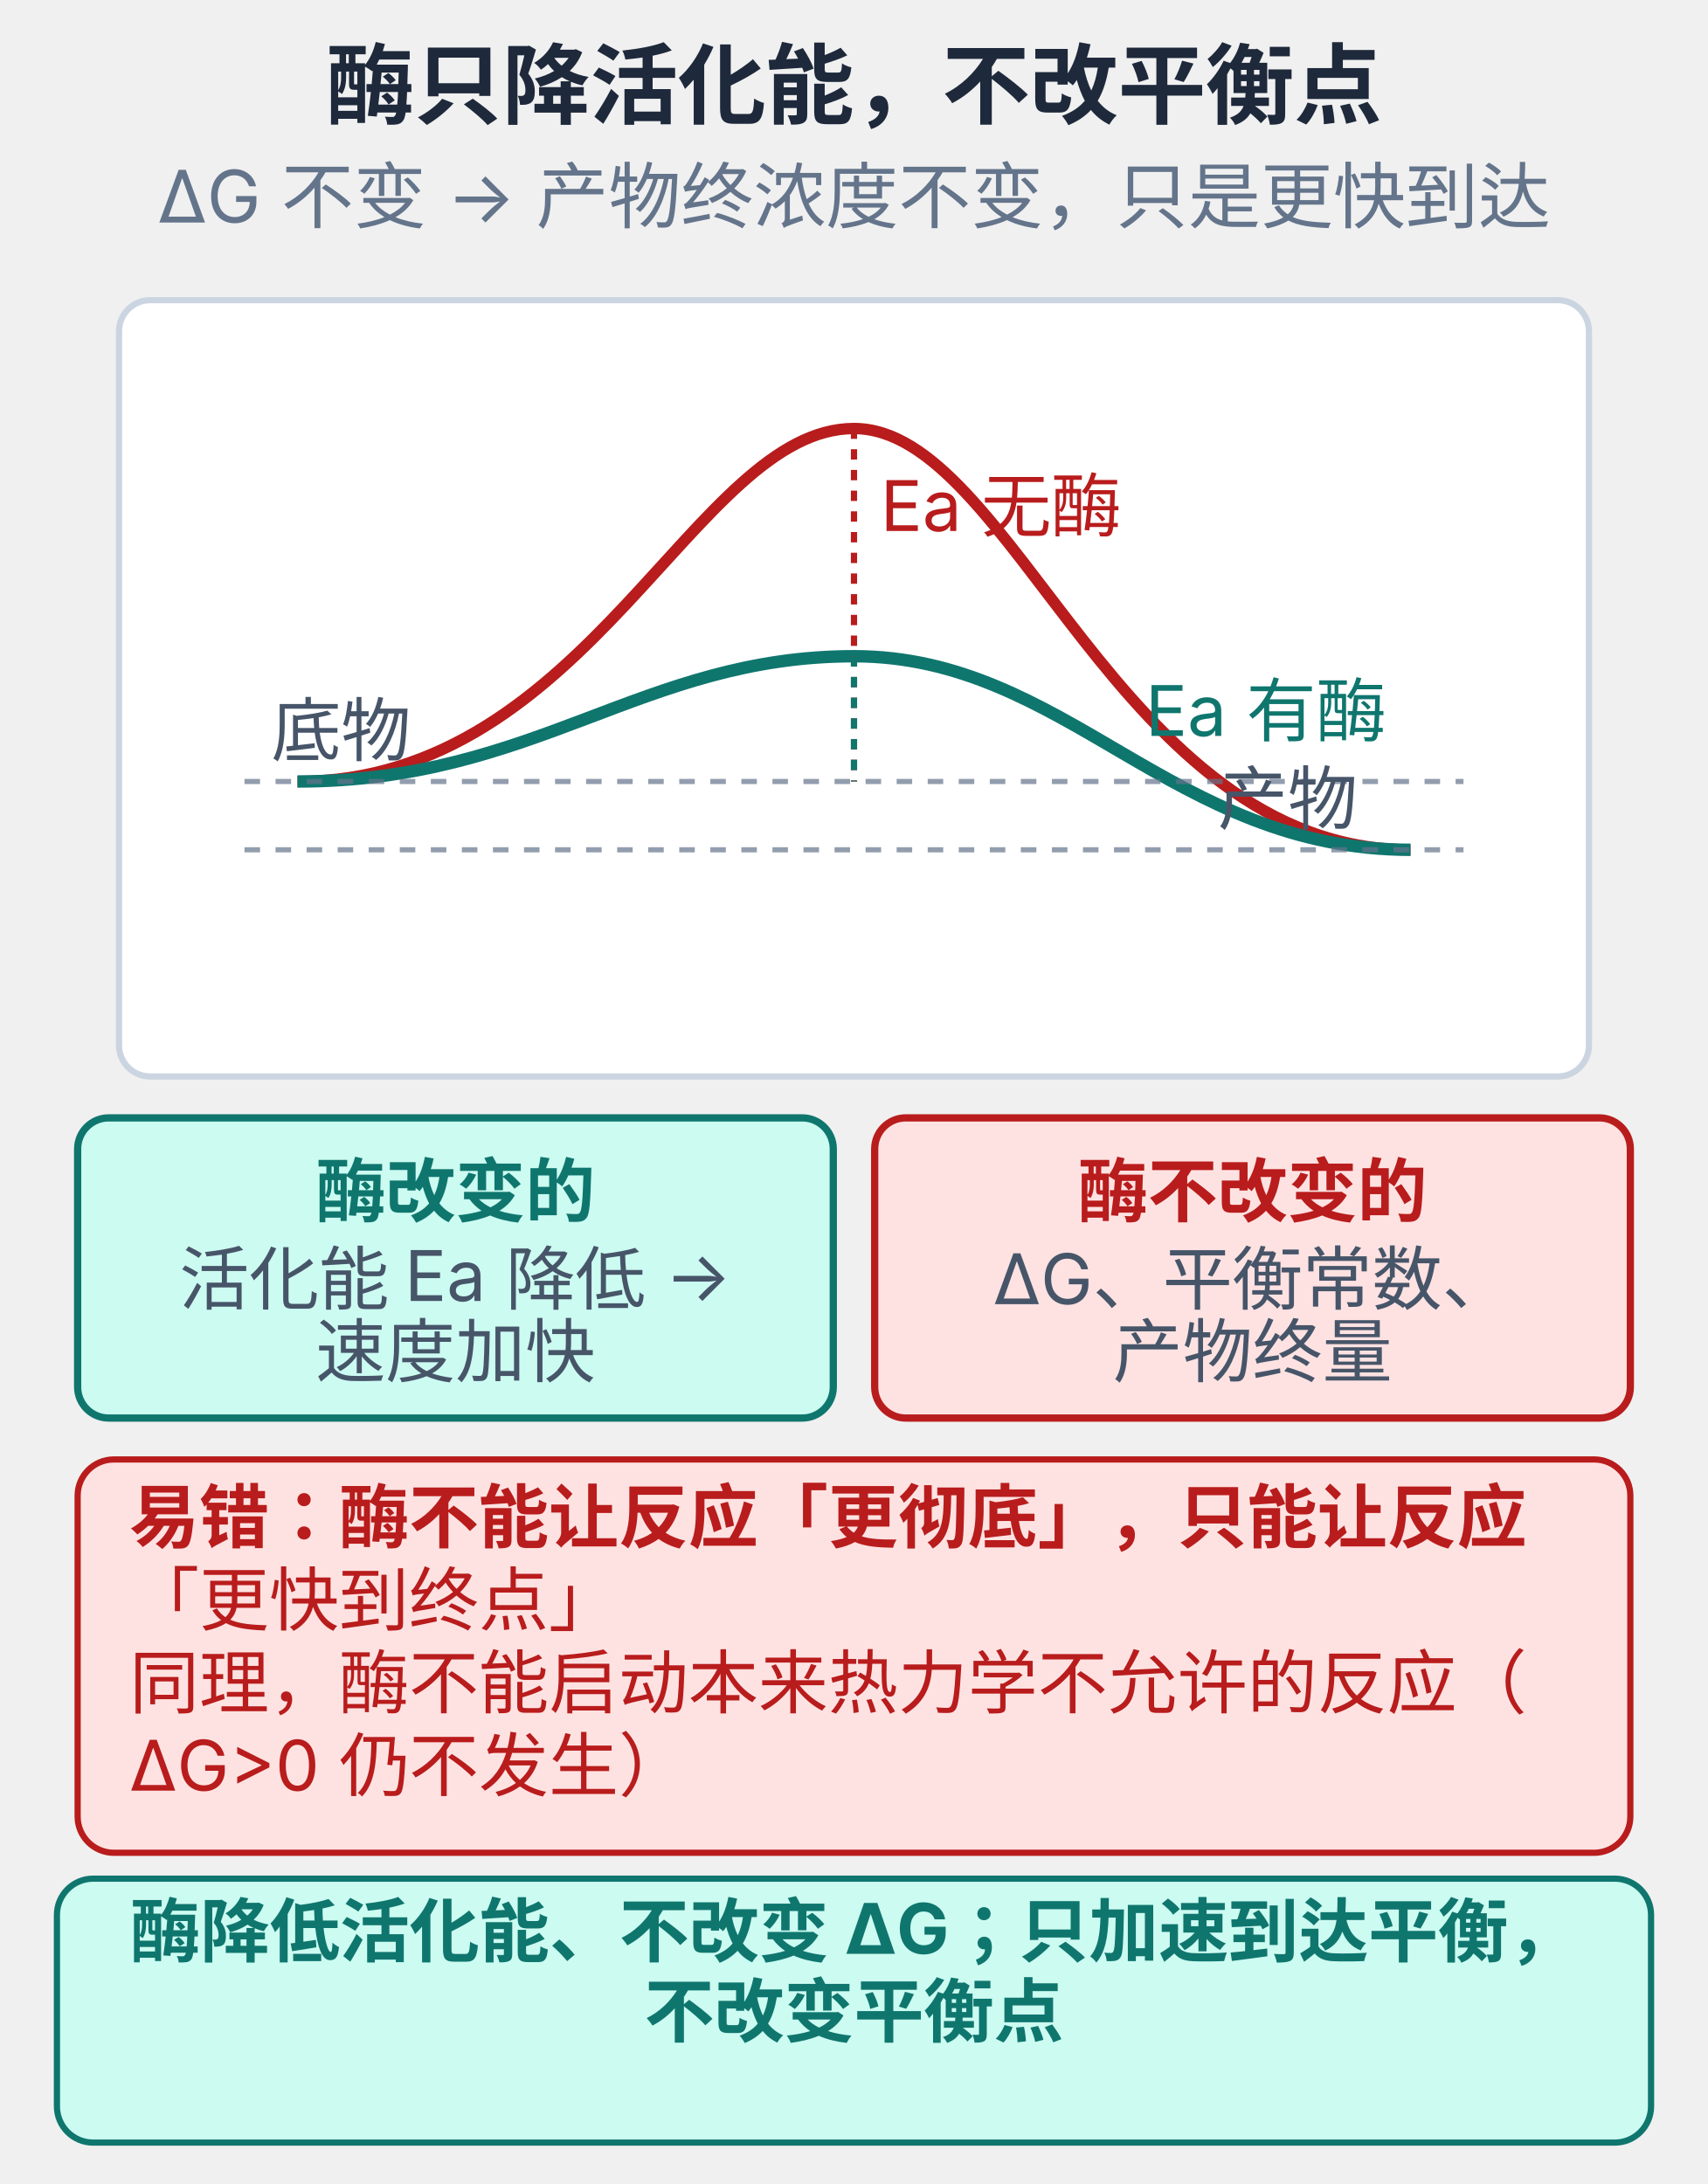
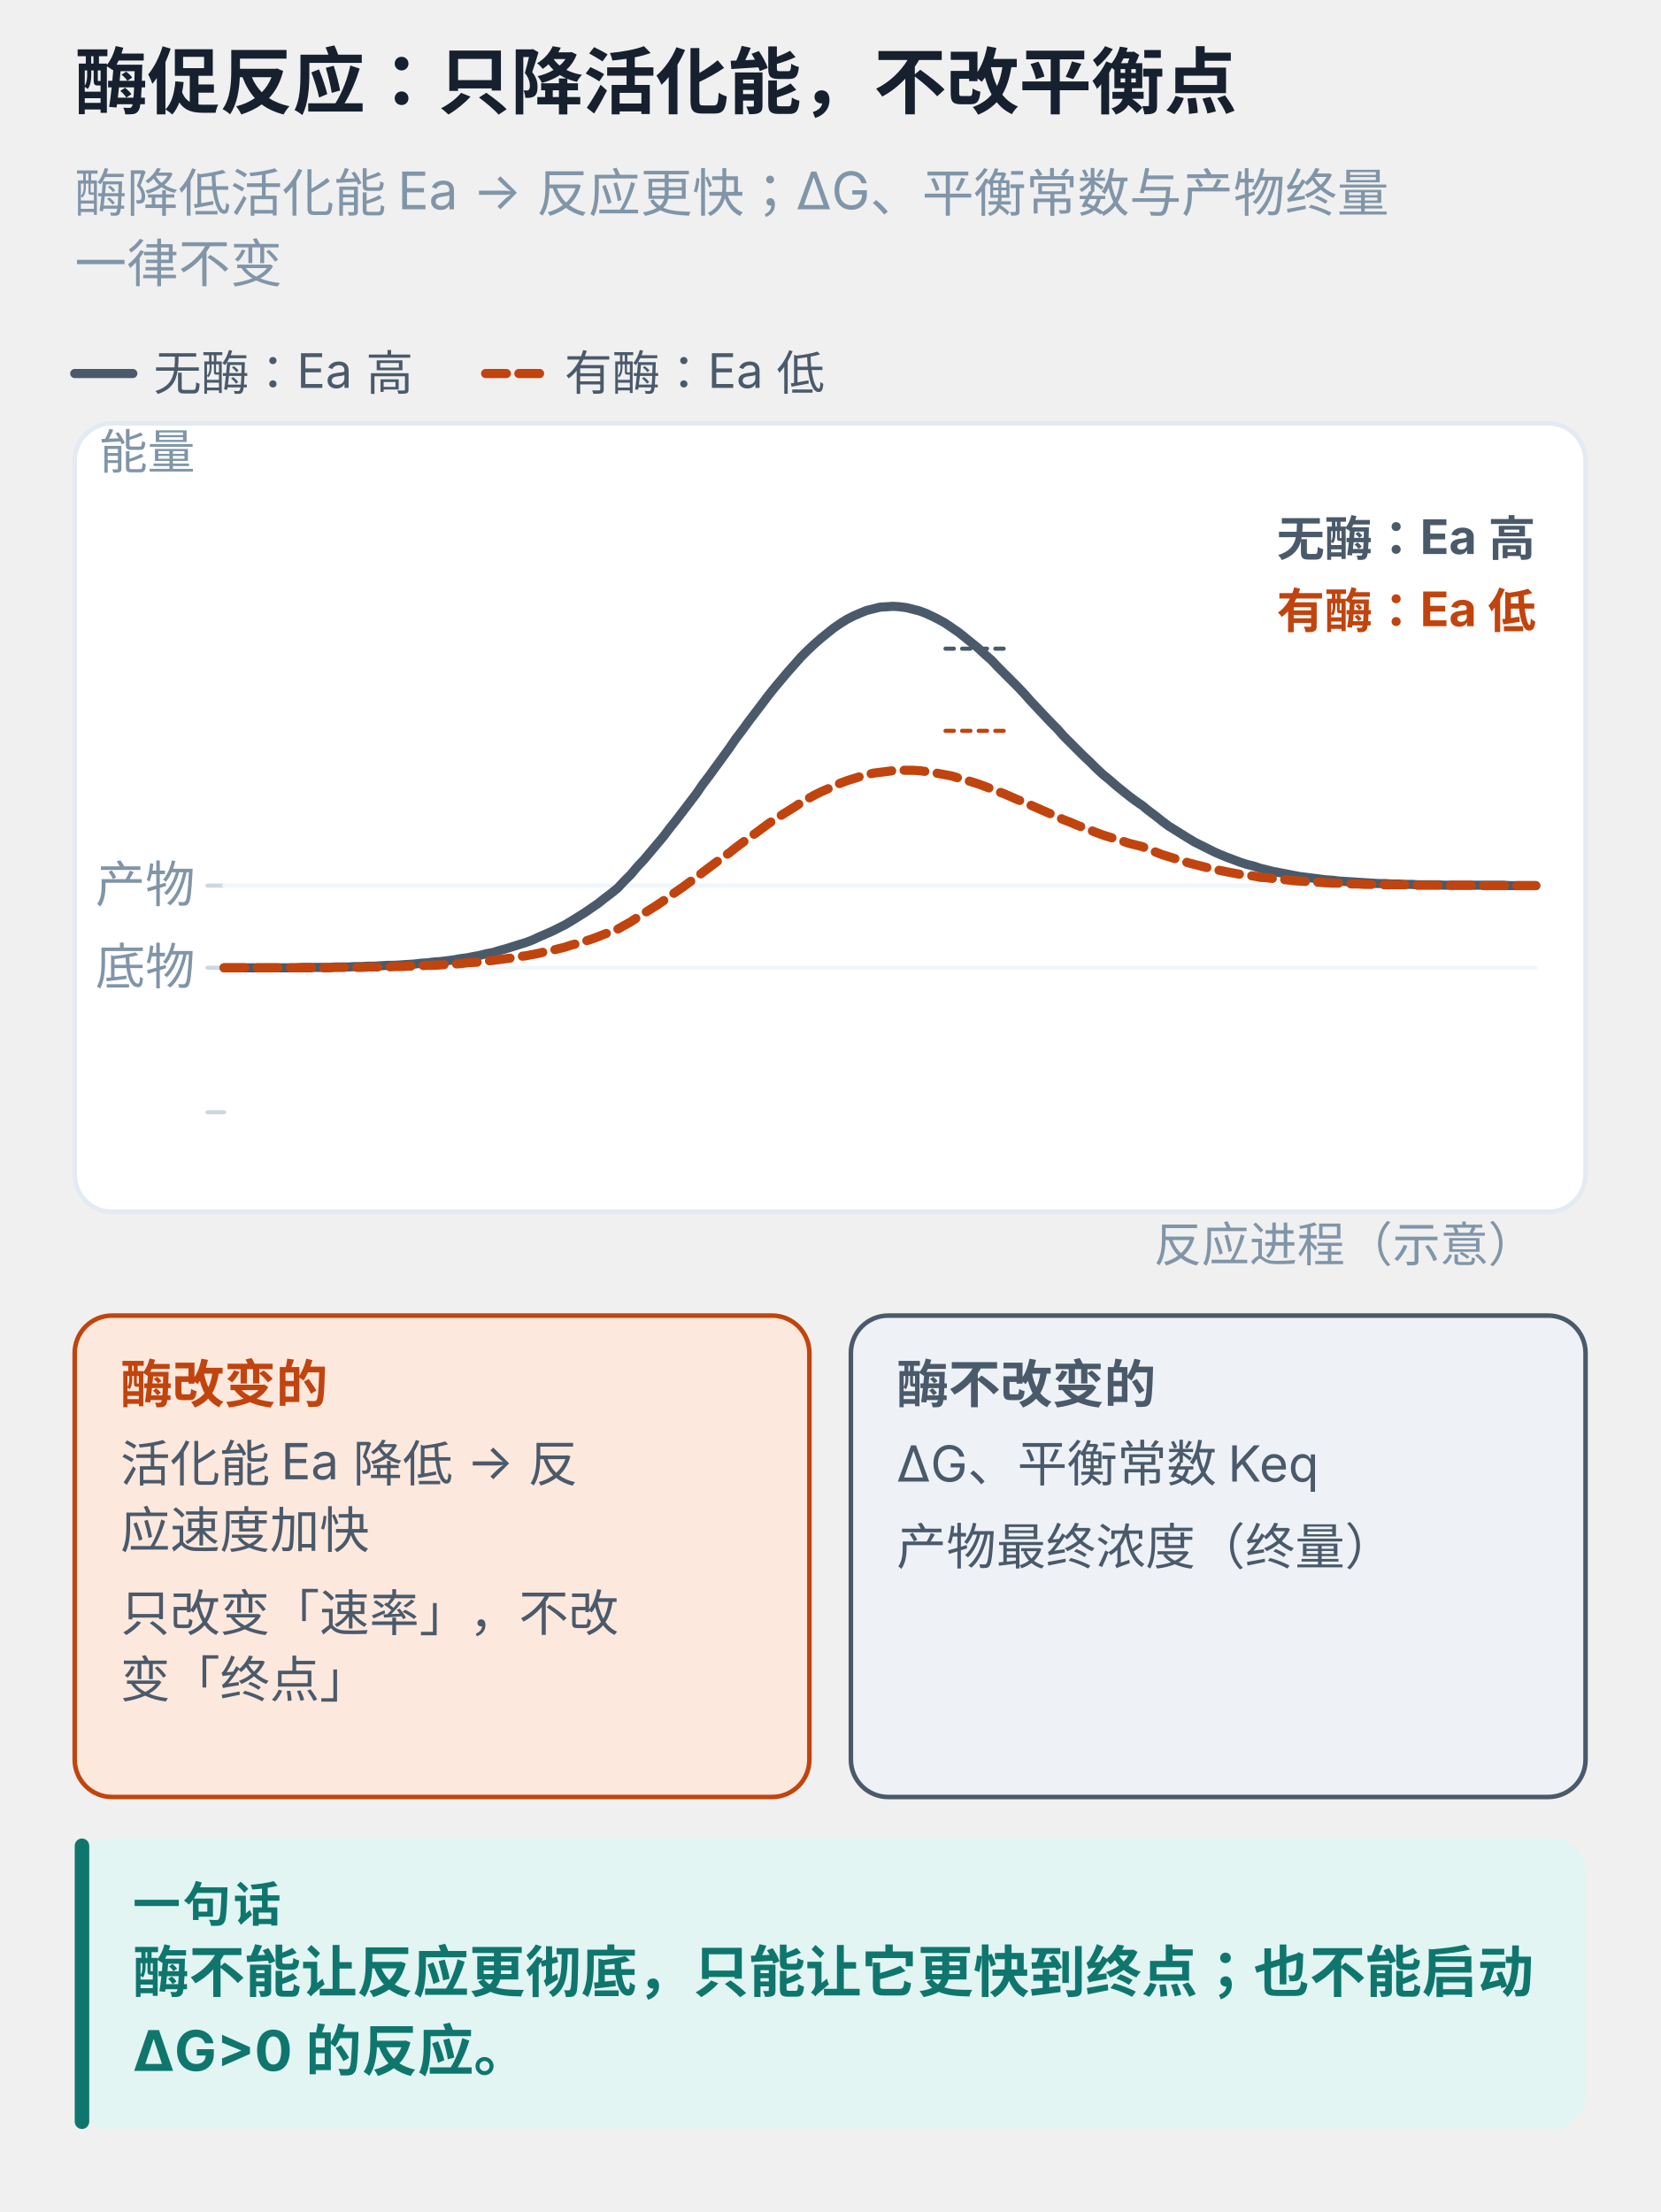
- <svg xmlns="http://www.w3.org/2000/svg" viewBox="0 0 330 422" width="100%" style="max-width:330px;display:block;margin:0 auto;background:#ffffff;border-radius:10px" role="img">
-   <text x="165.0" y="22.6" text-anchor="middle" font-size="17" font-weight="700" fill="#1e293b" font-family="-apple-system,'PingFang SC','Microsoft YaHei',sans-serif">酶只降活化能，不改平衡点</text>
-   <text x="165.0" y="43.0" text-anchor="middle" font-size="14" font-weight="400" fill="#64748b" font-family="-apple-system,'PingFang SC','Microsoft YaHei',sans-serif">ΔG 不变 → 产物终浓度不变，只是更快到达</text>
-   <rect x="23.0" y="58.0" width="284.0" height="150.0" rx="6" fill="#ffffff" stroke="#cbd5e1" stroke-width="1.2" />
-   <path d="M57.48,151.0 C113.8,151.0 134.28,82.8 165.0,82.8 C195.72,82.8 216.2,164.2 272.52,164.2" fill="none" stroke="#b91c1c" stroke-width="2.2" />
-   <path d="M57.48,151.0 C103.56,151.0 124.04,126.8 165.0,126.8 C205.96,126.8 226.44,164.2 272.52,164.2" fill="none" stroke="#0f766e" stroke-width="2.4" />
-   <path d="M47.24,151.0 H282.76" stroke="#64748b" stroke-width="1" stroke-dasharray="3 3" opacity="0.7" />
-   <path d="M47.24,164.2 H282.76" stroke="#64748b" stroke-width="1" stroke-dasharray="3 3" opacity="0.7" />
-   <path d="M165.0,82.8 V151.0" stroke="#b91c1c" stroke-width="1.2" stroke-dasharray="2 2" />
-   <path d="M165.0,126.8 V151.0" stroke="#0f766e" stroke-width="1.2" stroke-dasharray="2 2" />
-   <text x="170.1" y="102.6" text-anchor="start" font-size="13.5" font-weight="400" fill="#b91c1c" font-family="-apple-system,'PingFang SC','Microsoft YaHei',sans-serif">Ea 无酶</text>
-   <text x="221.3" y="142.2" text-anchor="start" font-size="13.5" font-weight="400" fill="#0f766e" font-family="-apple-system,'PingFang SC','Microsoft YaHei',sans-serif">Ea 有酶</text>
-   <text x="52.4" y="146.0" text-anchor="start" font-size="13.5" font-weight="400" fill="#475569" font-family="-apple-system,'PingFang SC','Microsoft YaHei',sans-serif">底物</text>
-   <text x="262.3" y="159.2" text-anchor="end" font-size="13.5" font-weight="400" fill="#475569" font-family="-apple-system,'PingFang SC','Microsoft YaHei',sans-serif">产物</text>
-   <rect x="15.0" y="216.0" width="146.0" height="58.0" rx="6" fill="#ccfbf1" stroke="#0f766e" stroke-width="1.4" />
-   <text x="88.0" y="235.0" text-anchor="middle" font-size="13.5" font-weight="700" fill="#0f766e" font-family="-apple-system,'PingFang SC','Microsoft YaHei',sans-serif">酶改变的</text>
-   <text x="88.0" y="252.0" text-anchor="middle" font-size="13.5" font-weight="400" fill="#475569" font-family="-apple-system,'PingFang SC','Microsoft YaHei',sans-serif">活化能 Ea 降低 → </text>
-   <text x="88.0" y="266.0" text-anchor="middle" font-size="13.5" font-weight="400" fill="#475569" font-family="-apple-system,'PingFang SC','Microsoft YaHei',sans-serif">速度加快</text>
-   <rect x="169.0" y="216.0" width="146.0" height="58.0" rx="6" fill="#fee2e2" stroke="#b91c1c" stroke-width="1.4" />
-   <text x="242.0" y="235.0" text-anchor="middle" font-size="13.5" font-weight="700" fill="#b91c1c" font-family="-apple-system,'PingFang SC','Microsoft YaHei',sans-serif">酶不改变的</text>
-   <text x="242.0" y="252.0" text-anchor="middle" font-size="13.5" font-weight="400" fill="#475569" font-family="-apple-system,'PingFang SC','Microsoft YaHei',sans-serif">ΔG、平衡常数、</text>
-   <text x="242.0" y="266.0" text-anchor="middle" font-size="13.5" font-weight="400" fill="#475569" font-family="-apple-system,'PingFang SC','Microsoft YaHei',sans-serif">产物终量</text>
-   <rect x="15.0" y="282.0" width="300.0" height="76.0" rx="7" fill="#fee2e2" stroke="#b91c1c" stroke-width="1.2" />
-   <text x="25.0" y="298.0" text-anchor="start" font-size="13.5" font-weight="700" fill="#b91c1c" font-family="-apple-system,'PingFang SC','Microsoft YaHei',sans-serif">易错：酶不能让反应「更彻底」，只能让反应</text>
-   <text x="25.0" y="314.0" text-anchor="start" font-size="13.5" font-weight="400" fill="#b91c1c" font-family="-apple-system,'PingFang SC','Microsoft YaHei',sans-serif">「更快到终点」</text>
-   <text x="25.0" y="330.0" text-anchor="start" font-size="13.5" font-weight="400" fill="#b91c1c" font-family="-apple-system,'PingFang SC','Microsoft YaHei',sans-serif">同理，酶不能启动本来热力学不允许的反应（</text>
-   <text x="25.0" y="346.0" text-anchor="start" font-size="13.5" font-weight="400" fill="#b91c1c" font-family="-apple-system,'PingFang SC','Microsoft YaHei',sans-serif">ΔG&gt;0 仍不发生）</text>
-   <rect x="11.0" y="363.0" width="308.0" height="51.0" rx="7" fill="#ccfbf1" stroke="#0f766e" stroke-width="1.2" />
-   <text x="165.0" y="378.0" text-anchor="middle" font-size="13.5" font-weight="700" fill="#0f766e" font-family="-apple-system,'PingFang SC','Microsoft YaHei',sans-serif">酶降低活化能、不改变 ΔG；只加速到达平衡，</text>
-   <text x="165.0" y="393.5" text-anchor="middle" font-size="13.5" font-weight="700" fill="#0f766e" font-family="-apple-system,'PingFang SC','Microsoft YaHei',sans-serif">不改变平衡点</text>
+ <svg xmlns="http://www.w3.org/2000/svg" viewBox="0 0 400 533" width="100%" style="max-width:400px;display:block;margin:0 auto;background:#ffffff;border-radius:12px" role="img" aria-label="酶促反应：只降活化能，不改平衡点">
+   <text x="18.0" y="26.0" font-size="17.5" font-weight="700" fill="#16202e" font-family="-apple-system,BlinkMacSystemFont,'PingFang SC','Microsoft YaHei',sans-serif">酶促反应：只降活化能，不改平衡点</text>
+   <text x="18.0" y="51.0" font-size="12.5" font-weight="400" fill="#8095a8" font-family="-apple-system,BlinkMacSystemFont,'PingFang SC','Microsoft YaHei',sans-serif">酶降低活化能 Ea → 反应更快；ΔG、平衡常数与产物终量</text>
+   <text x="18.0" y="68.0" font-size="12.5" font-weight="400" fill="#8095a8" font-family="-apple-system,BlinkMacSystemFont,'PingFang SC','Microsoft YaHei',sans-serif">一律不变</text>
+   <line x1="18.0" y1="90.0" x2="32.0" y2="90.0" stroke="#4a5a6b" stroke-width="2.2" stroke-linecap="round" />
+   <text x="37.0" y="94.0" font-size="11.5" font-weight="400" fill="#4a5a6b" font-family="-apple-system,BlinkMacSystemFont,'PingFang SC','Microsoft YaHei',sans-serif">无酶：Ea 高</text>
+   <line x1="117.0" y1="90.0" x2="131.0" y2="90.0" stroke="#c1440e" stroke-width="2.2" stroke-dasharray="5 3" stroke-linecap="round" />
+   <text x="136.0" y="94.0" font-size="11.5" font-weight="400" fill="#4a5a6b" font-family="-apple-system,BlinkMacSystemFont,'PingFang SC','Microsoft YaHei',sans-serif">有酶：Ea 低</text>
+   <rect x="18.0" y="102.0" width="364.0" height="190.0" rx="9" fill="#ffffff" stroke="#e3eaf2" stroke-width="1.1" />
+   <line x1="50.0" y1="233.2" x2="54.0" y2="233.2" stroke="#cbd8e4" stroke-width="1" stroke-linecap="round" />
+   <text x="47.0" y="237.2" text-anchor="end" font-size="12" font-weight="400" fill="#8095a8" font-family="-apple-system,BlinkMacSystemFont,'PingFang SC','Microsoft YaHei',sans-serif">底物</text>
+   <line x1="54.0" y1="233.2" x2="370.0" y2="233.2" stroke="#f1f6fa" stroke-width="1" stroke-linecap="round" />
+   <line x1="50.0" y1="213.4" x2="54.0" y2="213.4" stroke="#cbd8e4" stroke-width="1" stroke-linecap="round" />
+   <text x="47.0" y="217.4" text-anchor="end" font-size="12" font-weight="400" fill="#8095a8" font-family="-apple-system,BlinkMacSystemFont,'PingFang SC','Microsoft YaHei',sans-serif">产物</text>
+   <line x1="54.0" y1="213.4" x2="370.0" y2="213.4" stroke="#f1f6fa" stroke-width="1" stroke-linecap="round" />
+   <line x1="50.0" y1="268.0" x2="54.0" y2="268.0" stroke="#cbd8e4" stroke-width="1" stroke-linecap="round" />
+   <text x="47.0" y="272.0" text-anchor="end" font-size="12" font-weight="400" fill="#8095a8" font-family="-apple-system,BlinkMacSystemFont,'PingFang SC','Microsoft YaHei',sans-serif" />
+   <text x="47.0" y="113.0" text-anchor="end" font-size="11.5" font-weight="400" fill="#8095a8" font-family="-apple-system,BlinkMacSystemFont,'PingFang SC','Microsoft YaHei',sans-serif">能量</text>
+   <text x="370.0" y="304.0" text-anchor="end" font-size="11.5" font-weight="400" fill="#8095a8" font-family="-apple-system,BlinkMacSystemFont,'PingFang SC','Microsoft YaHei',sans-serif">反应进程（示意）</text>
+   <polyline points="54.0,233.2 55.6,233.2 57.2,233.2 58.7,233.2 60.3,233.2 61.9,233.2 63.5,233.2 65.1,233.2 66.6,233.2 68.2,233.2 69.8,233.2 71.4,233.2 73.0,233.1 74.5,233.1 76.1,233.1 77.7,233.1 79.3,233.1 80.9,233.0 82.4,233.0 84.0,233.0 85.6,232.9 87.2,232.9 88.8,232.8 90.3,232.8 91.9,232.7 93.5,232.6 95.1,232.6 96.7,232.5 98.2,232.4 99.8,232.3 101.4,232.1 103.0,232.0 104.6,231.8 106.1,231.7 107.7,231.5 109.3,231.3 110.9,231.0 112.5,230.8 114.0,230.5 115.6,230.2 117.2,229.8 118.8,229.5 120.4,229.0 121.9,228.6 123.5,228.1 125.1,227.6 126.7,227.1 128.3,226.5 129.8,225.8 131.4,225.1 133.0,224.4 134.6,223.6 136.2,222.8 137.7,221.9 139.3,220.9 140.9,219.9 142.5,218.8 144.1,217.7 145.6,216.5 147.2,215.3 148.8,214.0 150.4,212.3 152.0,210.7 153.5,208.9 155.1,207.2 156.7,205.3 158.3,203.4 159.9,201.5 161.4,199.5 163.0,197.5 164.6,195.4 166.2,193.3 167.8,191.2 169.3,189.0 170.9,186.9 172.5,184.7 174.1,182.5 175.7,180.3 177.2,178.1 178.8,176.0 180.4,173.8 182.0,171.7 183.6,169.6 185.1,167.6 186.7,165.6 188.3,163.7 189.9,161.8 191.5,160.0 193.0,158.3 194.6,156.7 196.2,155.2 197.8,153.8 199.4,152.5 200.9,151.3 202.5,150.2 204.1,149.2 205.7,148.4 207.3,147.7 208.8,147.1 210.4,146.7 212.0,146.3 213.6,146.2 215.2,146.1 216.7,146.2 218.3,146.4 219.9,146.8 221.5,147.2 223.1,147.8 224.6,148.5 226.2,149.3 227.8,150.2 229.4,151.3 231.0,152.4 232.5,153.6 234.1,154.9 235.7,156.2 237.3,157.7 238.9,159.1 240.4,160.7 242.0,162.3 243.6,163.9 245.2,165.5 246.8,167.2 248.3,168.9 249.9,170.6 251.5,172.3 253.1,174.0 254.7,175.6 256.2,177.3 257.8,178.9 259.4,180.5 261.0,182.1 262.6,183.6 264.1,185.1 265.7,186.6 267.3,187.9 268.9,189.3 270.5,190.6 272.0,191.8 273.6,193.0 275.2,194.1 276.8,195.4 278.4,196.6 279.9,197.8 281.5,199.0 283.1,200.0 284.7,201.0 286.3,202.0 287.8,202.9 289.4,203.7 291.0,204.5 292.6,205.3 294.2,206.0 295.7,206.6 297.3,207.2 298.9,207.8 300.5,208.3 302.1,208.7 303.6,209.2 305.2,209.6 306.8,210.0 308.4,210.3 310.0,210.6 311.5,210.9 313.1,211.2 314.7,211.4 316.3,211.6 317.9,211.8 319.4,212.0 321.0,212.1 322.6,212.3 324.2,212.4 325.8,212.5 327.3,212.6 328.9,212.7 330.5,212.8 332.1,212.9 333.7,212.9 335.2,213.0 336.8,213.0 338.4,213.1 340.0,213.1 341.6,213.2 343.1,213.2 344.7,213.2 346.3,213.2 347.9,213.3 349.5,213.3 351.0,213.3 352.6,213.3 354.2,213.3 355.8,213.3 357.4,213.3 358.9,213.3 360.5,213.3 362.1,213.3 363.7,213.4 365.3,213.4 366.8,213.4 368.4,213.4 370.0,213.4" fill="none" stroke="#4a5a6b" stroke-width="2.2" stroke-linejoin="round" stroke-linecap="round" />
+   <polyline points="54.0,233.2 55.6,233.2 57.2,233.2 58.7,233.2 60.3,233.2 61.9,233.2 63.5,233.2 65.1,233.2 66.6,233.2 68.2,233.2 69.8,233.2 71.4,233.2 73.0,233.2 74.5,233.2 76.1,233.2 77.7,233.2 79.3,233.2 80.9,233.1 82.4,233.1 84.0,233.1 85.6,233.1 87.2,233.1 88.8,233.0 90.3,233.0 91.9,233.0 93.5,233.0 95.1,232.9 96.7,232.9 98.2,232.8 99.8,232.8 101.4,232.7 103.0,232.6 104.6,232.6 106.1,232.5 107.7,232.4 109.3,232.3 110.9,232.2 112.5,232.0 114.0,231.9 115.6,231.8 117.2,231.6 118.8,231.4 120.4,231.2 121.9,231.0 123.5,230.8 125.1,230.5 126.7,230.3 128.3,230.0 129.8,229.7 131.4,229.3 133.0,229.0 134.6,228.6 136.2,228.2 137.7,227.7 139.3,227.3 140.9,226.8 142.5,226.3 144.1,225.7 145.6,225.1 147.2,224.5 148.8,223.9 150.4,223.0 152.0,222.1 153.5,221.1 155.1,220.1 156.7,219.1 158.3,218.1 159.9,217.0 161.4,215.9 163.0,214.8 164.6,213.7 166.2,212.5 167.8,211.4 169.3,210.2 170.9,209.0 172.5,207.8 174.1,206.6 175.7,205.5 177.2,204.3 178.8,203.1 180.4,201.9 182.0,200.8 183.6,199.6 185.1,198.5 186.7,197.4 188.3,196.4 189.9,195.4 191.5,194.4 193.0,193.4 194.6,192.5 196.2,191.6 197.8,190.8 199.4,190.1 200.9,189.4 202.5,188.7 204.1,188.1 205.7,187.6 207.3,187.1 208.8,186.7 210.4,186.3 212.0,186.1 213.6,185.9 215.2,185.7 216.7,185.6 218.3,185.6 219.9,185.6 221.5,185.7 223.1,185.9 224.6,186.1 226.2,186.4 227.8,186.7 229.4,187.0 231.0,187.5 232.5,187.9 234.1,188.4 235.7,188.9 237.3,189.5 238.9,190.1 240.4,190.7 242.0,191.3 243.6,192.0 245.2,192.7 246.8,193.3 248.3,194.0 249.9,194.7 251.5,195.4 253.1,196.1 254.7,196.8 256.2,197.5 257.8,198.1 259.4,198.8 261.0,199.4 262.6,200.0 264.1,200.6 265.7,201.2 267.3,201.7 268.9,202.2 270.5,202.7 272.0,203.2 273.6,203.6 275.2,204.0 276.8,204.7 278.4,205.3 279.9,205.9 281.5,206.4 283.1,206.9 284.7,207.4 286.3,207.9 287.8,208.3 289.4,208.7 291.0,209.1 292.6,209.5 294.2,209.8 295.7,210.1 297.3,210.4 298.9,210.7 300.5,210.9 302.1,211.1 303.6,211.4 305.2,211.5 306.8,211.7 308.4,211.9 310.0,212.0 311.5,212.2 313.1,212.3 314.7,212.4 316.3,212.5 317.9,212.6 319.4,212.7 321.0,212.8 322.6,212.8 324.2,212.9 325.8,213.0 327.3,213.0 328.9,213.1 330.5,213.1 332.1,213.1 333.7,213.2 335.2,213.2 336.8,213.2 338.4,213.2 340.0,213.3 341.6,213.3 343.1,213.3 344.7,213.3 346.3,213.3 347.9,213.3 349.5,213.3 351.0,213.3 352.6,213.3 354.2,213.3 355.8,213.4 357.4,213.4 358.9,213.4 360.5,213.4 362.1,213.4 363.7,213.4 365.3,213.4 366.8,213.4 368.4,213.4 370.0,213.4" fill="none" stroke="#c1440e" stroke-width="2.2" stroke-linejoin="round" stroke-linecap="round" stroke-dasharray="5 3" />
+   <text x="370.0" y="133.9" text-anchor="end" font-size="11.5" font-weight="700" fill="#4a5a6b" font-family="-apple-system,BlinkMacSystemFont,'PingFang SC','Microsoft YaHei',sans-serif">无酶：Ea 高</text>
+   <text x="370.0" y="151.3" text-anchor="end" font-size="11.5" font-weight="700" fill="#c1440e" font-family="-apple-system,BlinkMacSystemFont,'PingFang SC','Microsoft YaHei',sans-serif">有酶：Ea 低</text>
+   <line x1="227.8" y1="156.3" x2="243.6" y2="156.3" stroke="#4a5a6b" stroke-width="1" stroke-dasharray="2 2" stroke-linecap="round" />
+   <line x1="227.8" y1="176.1" x2="243.6" y2="176.1" stroke="#c1440e" stroke-width="1" stroke-dasharray="2 2" stroke-linecap="round" />
+   <rect x="18.0" y="317.0" width="177.0" height="116.0" rx="9" fill="#fde8dd" stroke="#c1440e" stroke-width="1.1" />
+   <text x="29.0" y="338.0" font-size="12.5" font-weight="700" fill="#c1440e" font-family="-apple-system,BlinkMacSystemFont,'PingFang SC','Microsoft YaHei',sans-serif">酶改变的</text>
+   <text x="29.0" y="357.0" font-size="12" font-weight="400" fill="#4a5a6b" font-family="-apple-system,BlinkMacSystemFont,'PingFang SC','Microsoft YaHei',sans-serif">活化能 Ea 降低 → 反</text>
+   <text x="29.0" y="373.0" font-size="12" font-weight="400" fill="#4a5a6b" font-family="-apple-system,BlinkMacSystemFont,'PingFang SC','Microsoft YaHei',sans-serif">应速度加快</text>
+   <text x="29.0" y="393.0" font-size="12" font-weight="400" fill="#4a5a6b" font-family="-apple-system,BlinkMacSystemFont,'PingFang SC','Microsoft YaHei',sans-serif">只改变「速率」，不改</text>
+   <text x="29.0" y="409.0" font-size="12" font-weight="400" fill="#4a5a6b" font-family="-apple-system,BlinkMacSystemFont,'PingFang SC','Microsoft YaHei',sans-serif">变「终点」</text>
+   <rect x="205.0" y="317.0" width="177.0" height="116.0" rx="9" fill="#eef2f7" stroke="#4a5a6b" stroke-width="1.1" />
+   <text x="216.0" y="338.0" font-size="12.5" font-weight="700" fill="#4a5a6b" font-family="-apple-system,BlinkMacSystemFont,'PingFang SC','Microsoft YaHei',sans-serif">酶不改变的</text>
+   <text x="216.0" y="357.0" font-size="12" font-weight="400" fill="#4a5a6b" font-family="-apple-system,BlinkMacSystemFont,'PingFang SC','Microsoft YaHei',sans-serif">ΔG、平衡常数 Keq</text>
+   <text x="216.0" y="377.0" font-size="12" font-weight="400" fill="#4a5a6b" font-family="-apple-system,BlinkMacSystemFont,'PingFang SC','Microsoft YaHei',sans-serif">产物最终浓度（终量）</text>
+   <rect x="18.0" y="443.0" width="364.0" height="70.0" rx="8" fill="#e2f5f2" />
+   <rect x="18.0" y="443.0" width="3.5" height="70.0" rx="1.8" fill="#0f766e" />
+   <text x="32.0" y="463.0" font-size="11.5" font-weight="700" fill="#0f766e" letter-spacing="0.6" font-family="-apple-system,BlinkMacSystemFont,'PingFang SC','Microsoft YaHei',sans-serif">一句话</text>
+   <text x="32.0" y="480.0" font-size="13.5" font-weight="700" fill="#0f766e" font-family="-apple-system,BlinkMacSystemFont,'PingFang SC','Microsoft YaHei',sans-serif">酶不能让反应更彻底，只能让它更快到终点；也不能启动</text>
+   <text x="32.0" y="499.0" font-size="13.5" font-weight="700" fill="#0f766e" font-family="-apple-system,BlinkMacSystemFont,'PingFang SC','Microsoft YaHei',sans-serif">ΔG&gt;0 的反应。</text>
</svg>
